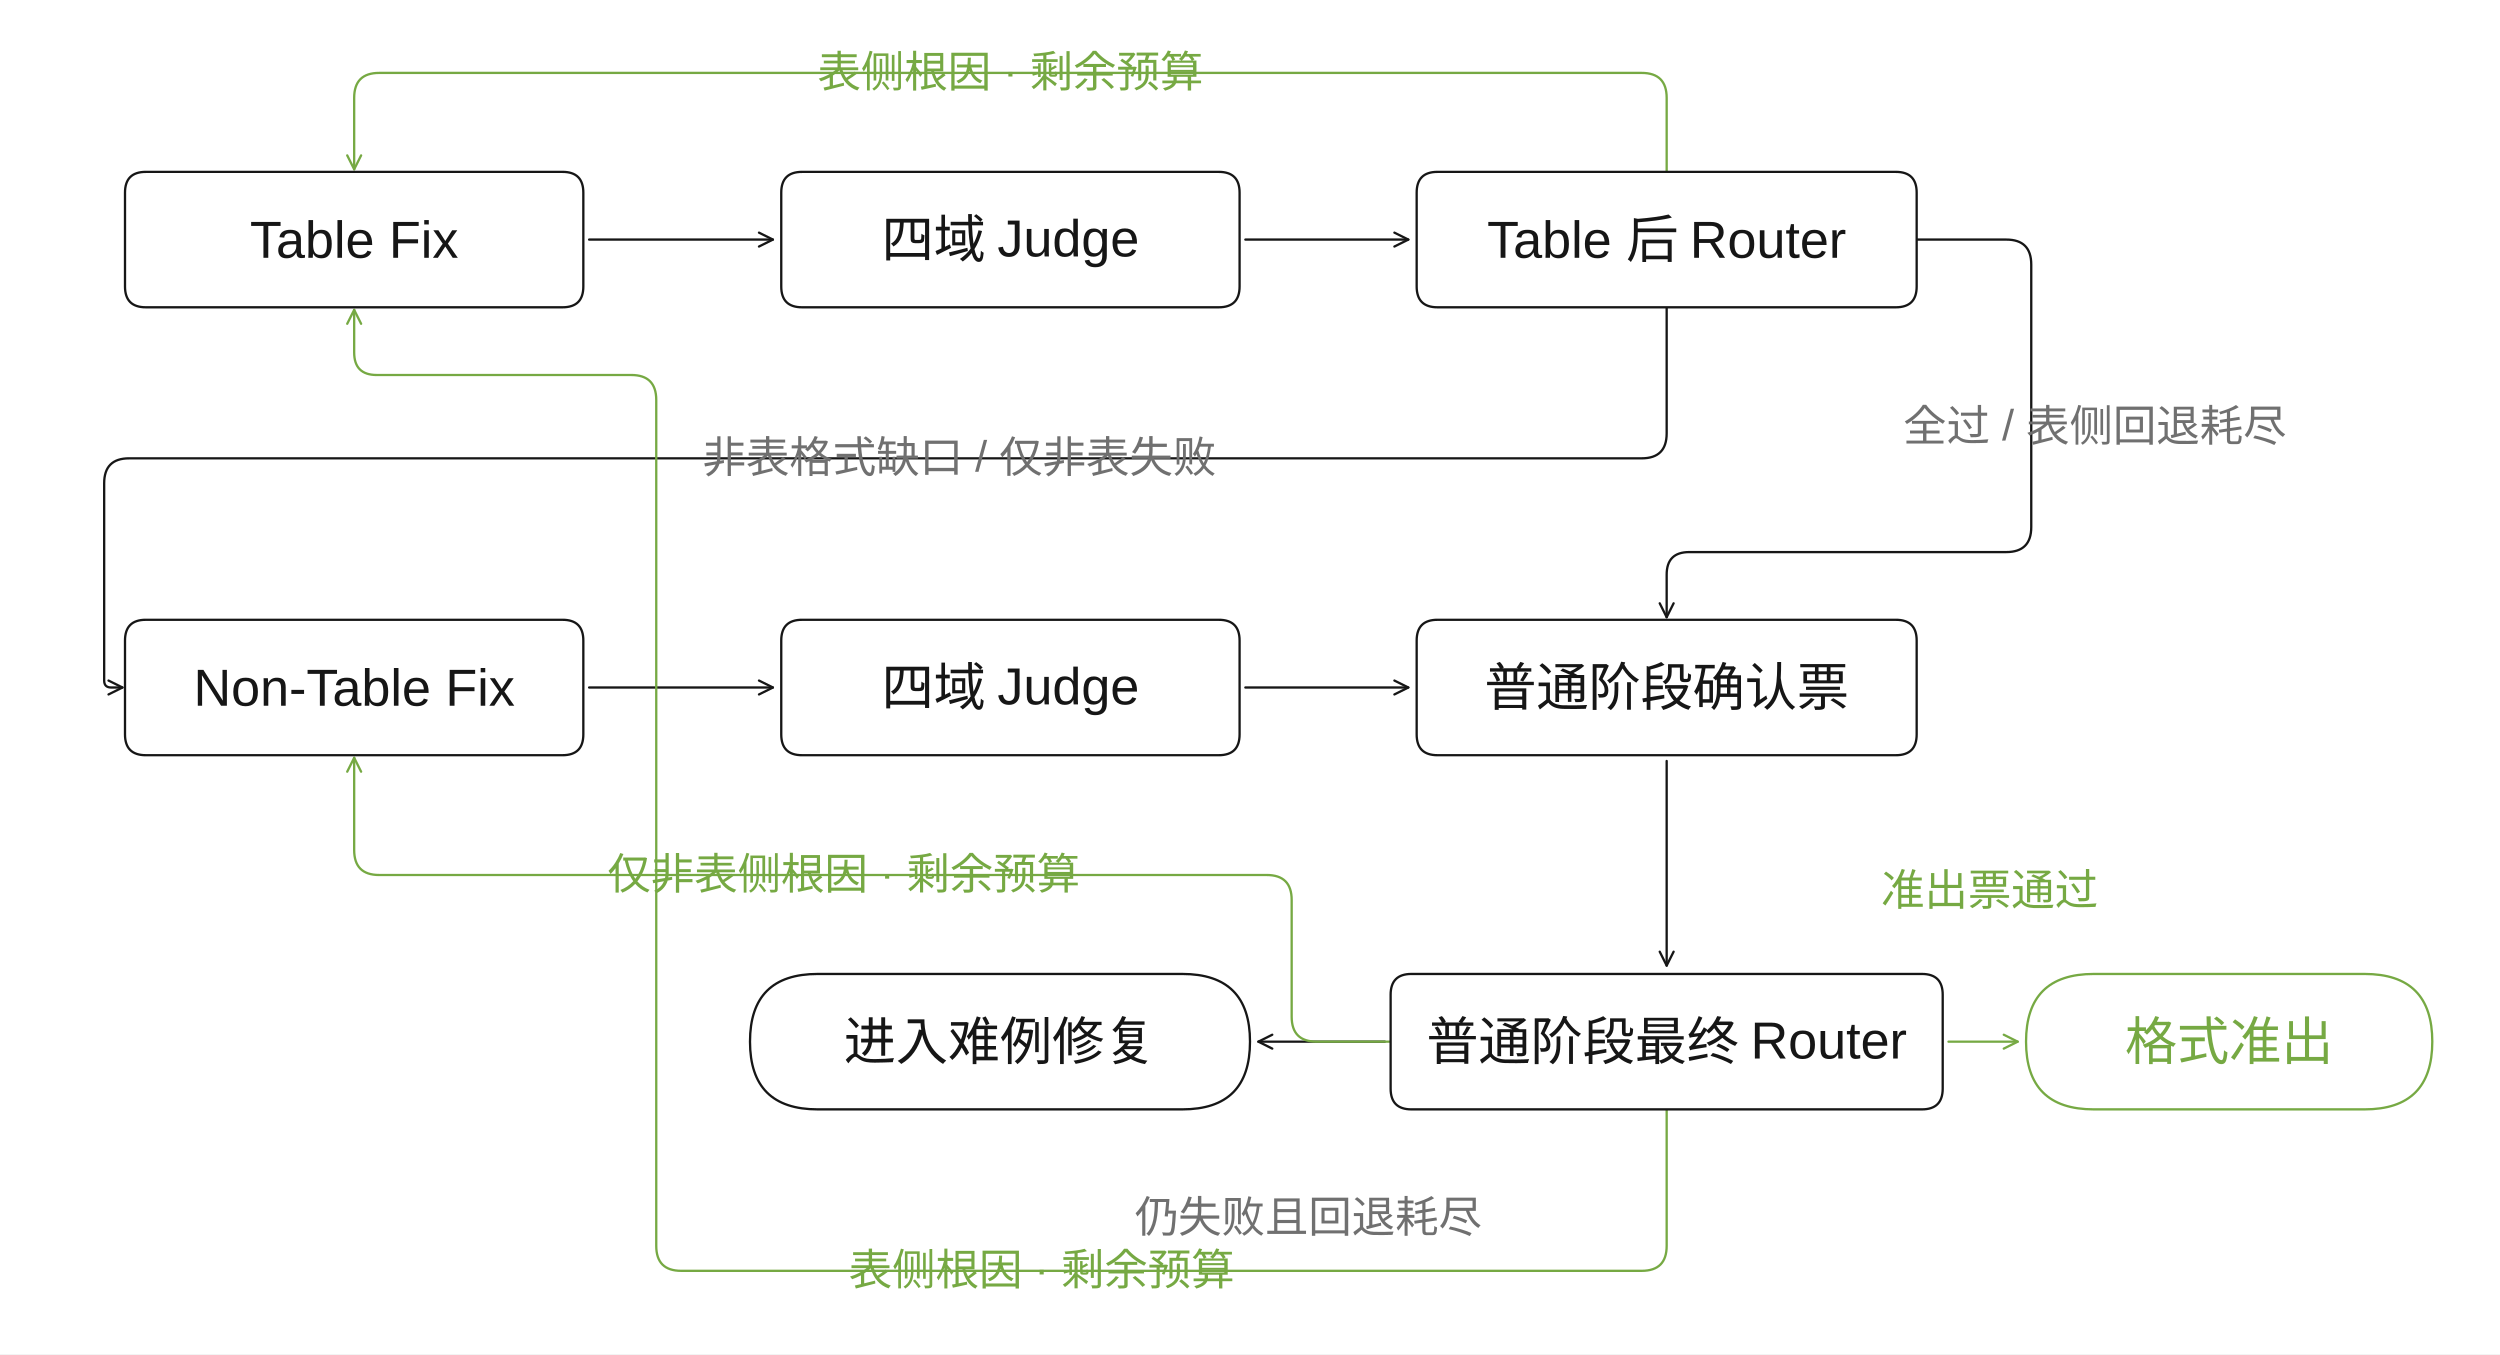
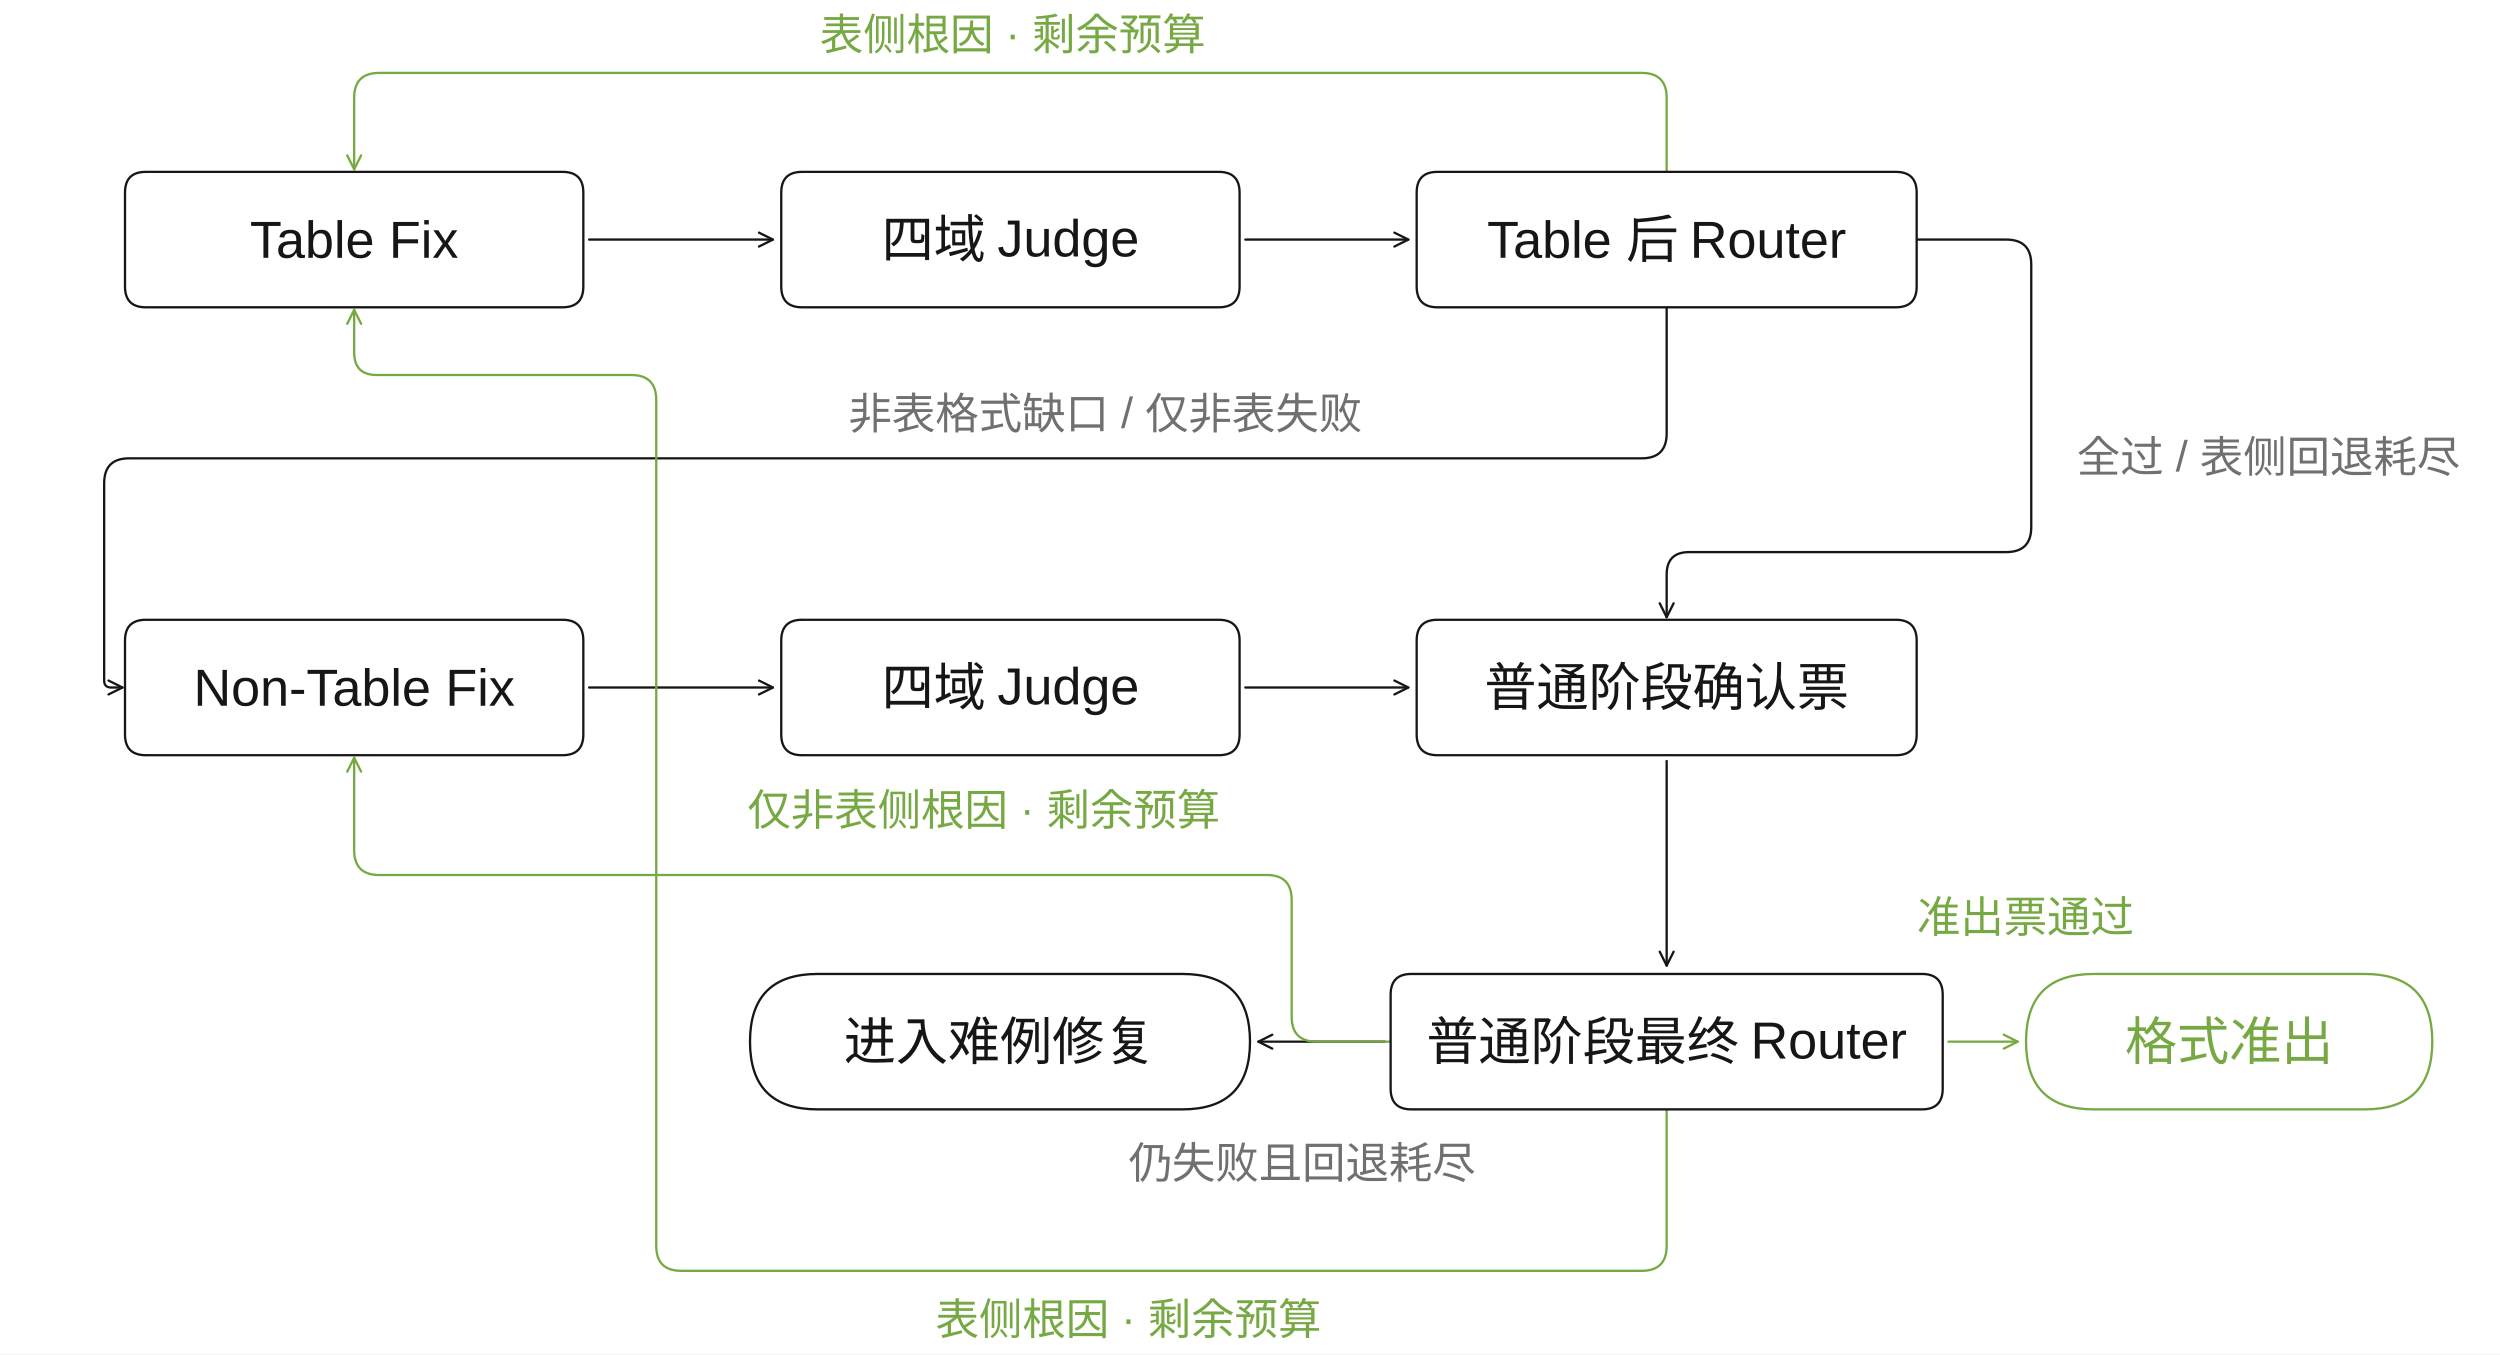
<svg xmlns="http://www.w3.org/2000/svg" width="864pt" height="468pt" viewBox="0 0 864 468" version="1.1" lang="zh">
  <defs>
    <style type="text/css">*{stroke-linejoin: round; stroke-linecap: butt}</style>
  </defs>
  <g id="figure_1">
    <g id="patch_1">
      <path d="M 0 468  L 864 468  L 864 0  L 0 0  z " style="fill: #ffffff" />
    </g>
    <g id="axes_1">
      <g id="patch_2">
        <path d="M 203.6 82.8  Q 235.801 82.8 267.108 82.8  " clip-path="url(#pa2513c75b8)" style="fill: none; stroke: #161616; stroke-width: 0.8; stroke-linecap: round" />
        <path d="M 262.308 80.4  L 267.108 82.8  L 262.308 85.2  " clip-path="url(#pa2513c75b8)" style="fill: none; stroke: #161616; stroke-width: 0.8; stroke-linecap: round" />
      </g>
      <g id="patch_3">
        <path d="M 430.398 82.8  Q 459 82.8 486.707 82.8  " clip-path="url(#pa2513c75b8)" style="fill: none; stroke: #161616; stroke-width: 0.8; stroke-linecap: round" />
        <path d="M 481.907 80.4  L 486.707 82.8  L 481.907 85.2  " clip-path="url(#pa2513c75b8)" style="fill: none; stroke: #161616; stroke-width: 0.8; stroke-linecap: round" />
      </g>
      <g id="patch_4">
        <path d="M 576 106.2  L 576 149.76  Q 576 158.4 567.36 158.4  L 44.64 158.4  Q 36 158.4 36 167.04  L 36 235.2  Q 36 237.6 38.4 237.6  L 42.306 237.6  " clip-path="url(#pa2513c75b8)" style="fill: none; stroke: #161616; stroke-width: 0.8; stroke-linecap: round" />
        <path d="M 37.506 235.2  L 42.306 237.6  L 37.506 240  " clip-path="url(#pa2513c75b8)" style="fill: none; stroke: #161616; stroke-width: 0.8; stroke-linecap: round" />
      </g>
      <g id="patch_5">
        <path d="M 662.4 82.8  L 693.36 82.8  Q 702 82.8 702 91.44  L 702 182.16  Q 702 190.8 693.36 190.8  L 583.8 190.8  Q 576 190.8 576 198.6  L 576 213.306  " clip-path="url(#pa2513c75b8)" style="fill: none; stroke: #161616; stroke-width: 0.8; stroke-linecap: round" />
        <path d="M 578.4 208.506  L 576 213.306  L 573.6 208.506  " clip-path="url(#pa2513c75b8)" style="fill: none; stroke: #161616; stroke-width: 0.8; stroke-linecap: round" />
      </g>
      <g id="patch_6">
        <path d="M 203.6 237.6  Q 235.801 237.6 267.108 237.6  " clip-path="url(#pa2513c75b8)" style="fill: none; stroke: #161616; stroke-width: 0.8; stroke-linecap: round" />
        <path d="M 262.308 235.2  L 267.108 237.6  L 262.308 240  " clip-path="url(#pa2513c75b8)" style="fill: none; stroke: #161616; stroke-width: 0.8; stroke-linecap: round" />
      </g>
      <g id="patch_7">
        <path d="M 430.398 237.6  Q 459 237.6 486.707 237.6  " clip-path="url(#pa2513c75b8)" style="fill: none; stroke: #161616; stroke-width: 0.8; stroke-linecap: round" />
        <path d="M 481.907 235.2  L 486.707 237.6  L 481.907 240  " clip-path="url(#pa2513c75b8)" style="fill: none; stroke: #161616; stroke-width: 0.8; stroke-linecap: round" />
      </g>
      <g id="patch_8">
        <path d="M 576 262.998  Q 576 298.799 576 333.706  " clip-path="url(#pa2513c75b8)" style="fill: none; stroke: #161616; stroke-width: 0.8; stroke-linecap: round" />
        <path d="M 578.4 328.906  L 576 333.706  L 573.6 328.906  " clip-path="url(#pa2513c75b8)" style="fill: none; stroke: #161616; stroke-width: 0.8; stroke-linecap: round" />
      </g>
      <g id="patch_9">
        <path d="M 478.598 360  Q 456.299 360 434.894 360  " clip-path="url(#pa2513c75b8)" style="fill: none; stroke: #161616; stroke-width: 0.8; stroke-linecap: round" />
        <path d="M 439.694 362.4  L 434.894 360  L 439.694 357.6  " clip-path="url(#pa2513c75b8)" style="fill: none; stroke: #161616; stroke-width: 0.8; stroke-linecap: round" />
      </g>
      <g id="patch_10">
        <path d="M 673.4 360  Q 685.801 360 697.307 360  " clip-path="url(#pa2513c75b8)" style="fill: none; stroke: #76a943; stroke-width: 0.8; stroke-linecap: round" />
        <path d="M 692.507 357.6  L 697.307 360  L 692.507 362.4  " clip-path="url(#pa2513c75b8)" style="fill: none; stroke: #76a943; stroke-width: 0.8; stroke-linecap: round" />
      </g>
      <g id="patch_11">
        <path d="M 576 59.4  L 576 33.84  Q 576 25.2 567.36 25.2  L 131.04 25.2  Q 122.4 25.2 122.4 33.84  L 122.4 58.506  " clip-path="url(#pa2513c75b8)" style="fill: none; stroke: #76a943; stroke-width: 0.8; stroke-linecap: round" />
        <path d="M 124.8 53.706  L 122.4 58.506  L 120 53.706  " clip-path="url(#pa2513c75b8)" style="fill: none; stroke: #76a943; stroke-width: 0.8; stroke-linecap: round" />
      </g>
      <g id="patch_12">
        <path d="M 576 383.4  L 576 430.56  Q 576 439.2 567.36 439.2  L 235.44 439.2  Q 226.8 439.2 226.8 430.56  L 226.8 138.24  Q 226.8 129.6 218.16 129.6  L 130.2 129.6  Q 122.4 129.6 122.4 121.8  L 122.4 107.094  " clip-path="url(#pa2513c75b8)" style="fill: none; stroke: #76a943; stroke-width: 0.8; stroke-linecap: round" />
        <path d="M 120 111.894  L 122.4 107.094  L 124.8 111.894  " clip-path="url(#pa2513c75b8)" style="fill: none; stroke: #76a943; stroke-width: 0.8; stroke-linecap: round" />
      </g>
      <g id="patch_13">
        <path d="M 480.6 360  L 455.04 360  Q 446.4 360 446.4 351.36  L 446.4 311.04  Q 446.4 302.4 437.76 302.4  L 131.04 302.4  Q 122.4 302.4 122.4 293.76  L 122.4 261.894  " clip-path="url(#pa2513c75b8)" style="fill: none; stroke: #76a943; stroke-width: 0.8; stroke-linecap: round" />
        <path d="M 120 266.694  L 122.4 261.894  L 124.8 266.694  " clip-path="url(#pa2513c75b8)" style="fill: none; stroke: #76a943; stroke-width: 0.8; stroke-linecap: round" />
      </g>
      <g id="patch_14">
        <path d="M 50.4 59.4  L 194.4 59.4  Q 201.6 59.4 201.6 66.6  L 201.6 99  Q 201.6 106.2 194.4 106.2  L 50.4 106.2  Q 43.2 106.2 43.2 99  L 43.2 66.6  Q 43.2 59.4 50.4 59.4  z " clip-path="url(#pa2513c75b8)" style="fill: #ffffff; stroke: #161616; stroke-width: 0.8; stroke-linejoin: miter" />
      </g>
      <g id="patch_15">
        <path d="M 277.2 59.4  L 421.2 59.4  Q 428.4 59.4 428.4 66.6  L 428.4 99  Q 428.4 106.2 421.2 106.2  L 277.2 106.2  Q 270 106.2 270 99  L 270 66.6  Q 270 59.4 277.2 59.4  z " clip-path="url(#pa2513c75b8)" style="fill: #ffffff; stroke: #161616; stroke-width: 0.8; stroke-linejoin: miter" />
      </g>
      <g id="patch_16">
        <path d="M 496.8 59.4  L 655.2 59.4  Q 662.4 59.4 662.4 66.6  L 662.4 99  Q 662.4 106.2 655.2 106.2  L 496.8 106.2  Q 489.6 106.2 489.6 99  L 489.6 66.6  Q 489.6 59.4 496.8 59.4  z " clip-path="url(#pa2513c75b8)" style="fill: #ffffff; stroke: #161616; stroke-width: 0.8; stroke-linejoin: miter" />
      </g>
      <g id="patch_17">
        <path d="M 50.4 214.2  L 194.4 214.2  Q 201.6 214.2 201.6 221.4  L 201.6 253.8  Q 201.6 261 194.4 261  L 50.4 261  Q 43.2 261 43.2 253.8  L 43.2 221.4  Q 43.2 214.2 50.4 214.2  z " clip-path="url(#pa2513c75b8)" style="fill: #ffffff; stroke: #161616; stroke-width: 0.8; stroke-linejoin: miter" />
      </g>
      <g id="patch_18">
        <path d="M 277.2 214.2  L 421.2 214.2  Q 428.4 214.2 428.4 221.4  L 428.4 253.8  Q 428.4 261 421.2 261  L 277.2 261  Q 270 261 270 253.8  L 270 221.4  Q 270 214.2 277.2 214.2  z " clip-path="url(#pa2513c75b8)" style="fill: #ffffff; stroke: #161616; stroke-width: 0.8; stroke-linejoin: miter" />
      </g>
      <g id="patch_19">
        <path d="M 496.8 214.2  L 655.2 214.2  Q 662.4 214.2 662.4 221.4  L 662.4 253.8  Q 662.4 261 655.2 261  L 496.8 261  Q 489.6 261 489.6 253.8  L 489.6 221.4  Q 489.6 214.2 496.8 214.2  z " clip-path="url(#pa2513c75b8)" style="fill: #ffffff; stroke: #161616; stroke-width: 0.8; stroke-linejoin: miter" />
      </g>
      <g id="patch_20">
        <path d="M 487.8 336.6  L 664.2 336.6  Q 671.4 336.6 671.4 343.8  L 671.4 376.2  Q 671.4 383.4 664.2 383.4  L 487.8 383.4  Q 480.6 383.4 480.6 376.2  L 480.6 343.8  Q 480.6 336.6 487.8 336.6  z " clip-path="url(#pa2513c75b8)" style="fill: #ffffff; stroke: #161616; stroke-width: 0.8; stroke-linejoin: miter" />
      </g>
      <g id="patch_21">
        <path d="M 282.6 336.6  L 408.6 336.6  Q 432 336.6 432 360  L 432 360  Q 432 383.4 408.6 383.4  L 282.6 383.4  Q 259.2 383.4 259.2 360  L 259.2 360  Q 259.2 336.6 282.6 336.6  z " clip-path="url(#pa2513c75b8)" style="fill: #ffffff; stroke: #161616; stroke-width: 0.8; stroke-linejoin: miter" />
      </g>
      <g id="patch_22">
        <path d="M 723.6 336.6  L 817.2 336.6  Q 840.6 336.6 840.6 360  L 840.6 360  Q 840.6 383.4 817.2 383.4  L 723.6 383.4  Q 700.2 383.4 700.2 360  L 700.2 360  Q 700.2 336.6 723.6 336.6  z " clip-path="url(#pa2513c75b8)" style="fill: #ffffff; stroke: #76a943; stroke-width: 0.8; stroke-linejoin: miter" />
      </g>
      <g id="text_1">
-         <text x="122.4" y="89.1" font-size="18" font-family="Arial, PingFang SC, Hiragino Sans, Microsoft YaHei, sans-serif" fill="#161616" aria-label="Table Fix" data-type-role="primary" text-anchor="middle">
+         <text x="122.4" y="89.1" font-size="18" font-family="Arial, PingFang SC, Hiragino Sans, Microsoft YaHei, sans-serif" fill="#161616" data-node-box="patch_14" aria-label="Table Fix" data-type-role="primary" text-anchor="middle">
          <tspan x="122.4" dy="0">Table Fix</tspan>
        </text>
      </g>
      <g id="text_2">
-         <text x="349.2" y="89.1" font-size="18" font-family="Arial, PingFang SC, Hiragino Sans, Microsoft YaHei, sans-serif" fill="#161616" aria-label="四域 Judge" data-type-role="primary" text-anchor="middle">
+         <text x="349.2" y="89.1" font-size="18" font-family="Arial, PingFang SC, Hiragino Sans, Microsoft YaHei, sans-serif" fill="#161616" data-node-box="patch_15" aria-label="四域 Judge" data-type-role="primary" text-anchor="middle">
          <tspan x="349.2" dy="0">四域 Judge</tspan>
        </text>
      </g>
      <g id="text_3">
-         <text x="576" y="89.1" font-size="18" font-family="Arial, PingFang SC, Hiragino Sans, Microsoft YaHei, sans-serif" fill="#161616" aria-label="Table 后 Router" data-type-role="primary" text-anchor="middle">
+         <text x="576" y="89.1" font-size="18" font-family="Arial, PingFang SC, Hiragino Sans, Microsoft YaHei, sans-serif" fill="#161616" data-node-box="patch_16" aria-label="Table 后 Router" data-type-role="primary" text-anchor="middle">
          <tspan x="576" dy="0">Table 后 Router</tspan>
        </text>
      </g>
      <g id="text_4">
-         <text x="122.4" y="243.9" font-size="18" font-family="Arial, PingFang SC, Hiragino Sans, Microsoft YaHei, sans-serif" fill="#161616" aria-label="Non-Table Fix" data-type-role="primary" text-anchor="middle">
+         <text x="122.4" y="243.9" font-size="18" font-family="Arial, PingFang SC, Hiragino Sans, Microsoft YaHei, sans-serif" fill="#161616" data-node-box="patch_17" aria-label="Non-Table Fix" data-type-role="primary" text-anchor="middle">
          <tspan x="122.4" dy="0">Non-Table Fix</tspan>
        </text>
      </g>
      <g id="text_5">
-         <text x="349.2" y="243.9" font-size="18" font-family="Arial, PingFang SC, Hiragino Sans, Microsoft YaHei, sans-serif" fill="#161616" aria-label="四域 Judge" data-type-role="primary" text-anchor="middle">
+         <text x="349.2" y="243.9" font-size="18" font-family="Arial, PingFang SC, Hiragino Sans, Microsoft YaHei, sans-serif" fill="#161616" data-node-box="patch_18" aria-label="四域 Judge" data-type-role="primary" text-anchor="middle">
          <tspan x="349.2" dy="0">四域 Judge</tspan>
        </text>
      </g>
      <g id="text_6">
-         <text x="576" y="243.9" font-size="18" font-family="Arial, PingFang SC, Hiragino Sans, Microsoft YaHei, sans-serif" fill="#161616" aria-label="普通阶段确认票" data-type-role="primary" text-anchor="middle">
+         <text x="576" y="243.9" font-size="18" font-family="Arial, PingFang SC, Hiragino Sans, Microsoft YaHei, sans-serif" fill="#161616" data-node-box="patch_19" aria-label="普通阶段确认票" data-type-role="primary" text-anchor="middle">
          <tspan x="576" dy="0">普通阶段确认票</tspan>
        </text>
      </g>
      <g id="text_7">
-         <text x="576" y="366.3" font-size="18" font-family="Arial, PingFang SC, Hiragino Sans, Microsoft YaHei, sans-serif" fill="#161616" aria-label="普通阶段最终 Router" data-type-role="primary" text-anchor="middle">
+         <text x="576" y="366.3" font-size="18" font-family="Arial, PingFang SC, Hiragino Sans, Microsoft YaHei, sans-serif" fill="#161616" data-node-box="patch_20" aria-label="普通阶段最终 Router" data-type-role="primary" text-anchor="middle">
          <tspan x="576" dy="0">普通阶段最终 Router</tspan>
        </text>
      </g>
      <g id="text_8">
-         <text x="345.6" y="366.3" font-size="18" font-family="Arial, PingFang SC, Hiragino Sans, Microsoft YaHei, sans-serif" fill="#161616" aria-label="进入难例修复" data-type-role="primary" text-anchor="middle">
+         <text x="345.6" y="366.3" font-size="18" font-family="Arial, PingFang SC, Hiragino Sans, Microsoft YaHei, sans-serif" fill="#161616" data-node-box="patch_21" aria-label="进入难例修复" data-type-role="primary" text-anchor="middle">
          <tspan x="345.6" dy="0">进入难例修复</tspan>
        </text>
      </g>
      <g id="text_9">
-         <text x="770.4" y="366.3" font-size="18" font-family="Arial, PingFang SC, Hiragino Sans, Microsoft YaHei, sans-serif" fill="#76a943" aria-label="格式准出" data-type-role="primary" text-anchor="middle">
+         <text x="770.4" y="366.3" font-size="18" font-family="Arial, PingFang SC, Hiragino Sans, Microsoft YaHei, sans-serif" fill="#76a943" data-node-box="patch_22" aria-label="格式准出" data-type-role="primary" text-anchor="middle">
          <tspan x="770.4" dy="0">格式准出</tspan>
        </text>
      </g>
      <g id="text_10">
-         <text x="331.578" y="163.295" font-size="15" font-family="Arial, PingFang SC, Hiragino Sans, Microsoft YaHei, sans-serif" fill="#707070" aria-label="非表格式缺口 / 仅非表失败" data-type-role="secondary" text-anchor="middle">
-           <tspan x="331.578" dy="0">非表格式缺口 / 仅非表失败</tspan>
+         <text x="382" y="148.25" font-size="15" font-family="Arial, PingFang SC, Hiragino Sans, Microsoft YaHei, sans-serif" fill="#707070" data-layout-label="true" aria-label="非表格式缺口 / 仅非表失败" data-type-role="secondary" text-anchor="middle">
+           <tspan x="382" dy="0">非表格式缺口 / 仅非表失败</tspan>
        </text>
      </g>
      <g id="text_11">
-         <text x="723.978" y="152.519" font-size="15" font-family="Arial, PingFang SC, Hiragino Sans, Microsoft YaHei, sans-serif" fill="#707070" aria-label="全过 / 表侧回退耗尽" data-type-role="secondary" text-anchor="middle">
-           <tspan x="723.978" dy="0">全过 / 表侧回退耗尽</tspan>
+         <text x="784" y="163.25" font-size="15" font-family="Arial, PingFang SC, Hiragino Sans, Microsoft YaHei, sans-serif" fill="#707070" data-layout-label="true" aria-label="全过 / 表侧回退耗尽" data-type-role="secondary" text-anchor="middle">
+           <tspan x="784" dy="0">全过 / 表侧回退耗尽</tspan>
        </text>
      </g>
      <g id="text_12">
-         <text x="452.16" y="425.9" font-size="15" font-family="Arial, PingFang SC, Hiragino Sans, Microsoft YaHei, sans-serif" fill="#707070" aria-label="仍失败且回退耗尽" data-type-role="secondary" text-anchor="middle">
-           <tspan x="452.16" dy="0">仍失败且回退耗尽</tspan>
+         <text x="450" y="407.25" font-size="15" font-family="Arial, PingFang SC, Hiragino Sans, Microsoft YaHei, sans-serif" fill="#707070" data-layout-label="true" aria-label="仍失败且回退耗尽" data-type-role="secondary" text-anchor="middle">
+           <tspan x="450" dy="0">仍失败且回退耗尽</tspan>
        </text>
      </g>
      <g id="text_13">
-         <text x="687.6" y="312.9" font-size="15" font-family="Arial, PingFang SC, Hiragino Sans, Microsoft YaHei, sans-serif" fill="#76a943" aria-label="准出票通过" data-type-role="secondary" text-anchor="middle">
-           <tspan x="687.6" dy="0">准出票通过</tspan>
+         <text x="700" y="322.25" font-size="15" font-family="Arial, PingFang SC, Hiragino Sans, Microsoft YaHei, sans-serif" fill="#76a943" data-layout-label="true" aria-label="准出票通过" data-type-role="secondary" text-anchor="middle">
+           <tspan x="700" dy="0">准出票通过</tspan>
        </text>
      </g>
      <g id="text_14">
-         <text x="349.2" y="30.119" font-size="15" font-family="Arial, PingFang SC, Hiragino Sans, Microsoft YaHei, sans-serif" fill="#76a943" aria-label="表侧根因 · 剩余预算" data-type-role="secondary" text-anchor="middle">
-           <tspan x="349.2" dy="0">表侧根因 · 剩余预算</tspan>
+         <text x="350" y="17.25" font-size="15" font-family="Arial, PingFang SC, Hiragino Sans, Microsoft YaHei, sans-serif" fill="#76a943" data-layout-label="true" aria-label="表侧根因 · 剩余预算" data-type-role="secondary" text-anchor="middle">
+           <tspan x="350" dy="0">表侧根因 · 剩余预算</tspan>
        </text>
      </g>
      <g id="text_15">
-         <text x="360" y="444.119" font-size="15" font-family="Arial, PingFang SC, Hiragino Sans, Microsoft YaHei, sans-serif" fill="#76a943" aria-label="表侧根因 · 剩余预算" data-type-role="secondary" text-anchor="middle">
-           <tspan x="360" dy="0">表侧根因 · 剩余预算</tspan>
+         <text x="390" y="461.25" font-size="15" font-family="Arial, PingFang SC, Hiragino Sans, Microsoft YaHei, sans-serif" fill="#76a943" data-layout-label="true" aria-label="表侧根因 · 剩余预算" data-type-role="secondary" text-anchor="middle">
+           <tspan x="390" dy="0">表侧根因 · 剩余预算</tspan>
        </text>
      </g>
      <g id="text_16">
-         <text x="291.6" y="307.319" font-size="15" font-family="Arial, PingFang SC, Hiragino Sans, Microsoft YaHei, sans-serif" fill="#76a943" aria-label="仅非表侧根因 · 剩余预算" data-type-role="secondary" text-anchor="middle">
-           <tspan x="291.6" dy="0">仅非表侧根因 · 剩余预算</tspan>
+         <text x="340" y="285.25" font-size="15" font-family="Arial, PingFang SC, Hiragino Sans, Microsoft YaHei, sans-serif" fill="#76a943" data-layout-label="true" aria-label="仅非表侧根因 · 剩余预算" data-type-role="secondary" text-anchor="middle">
+           <tspan x="340" dy="0">仅非表侧根因 · 剩余预算</tspan>
        </text>
      </g>
    </g>
  </g>
  <defs>
    <clipPath id="pa2513c75b8">
      <rect x="0" y="0" width="864" height="468" />
    </clipPath>
  </defs>
</svg>
